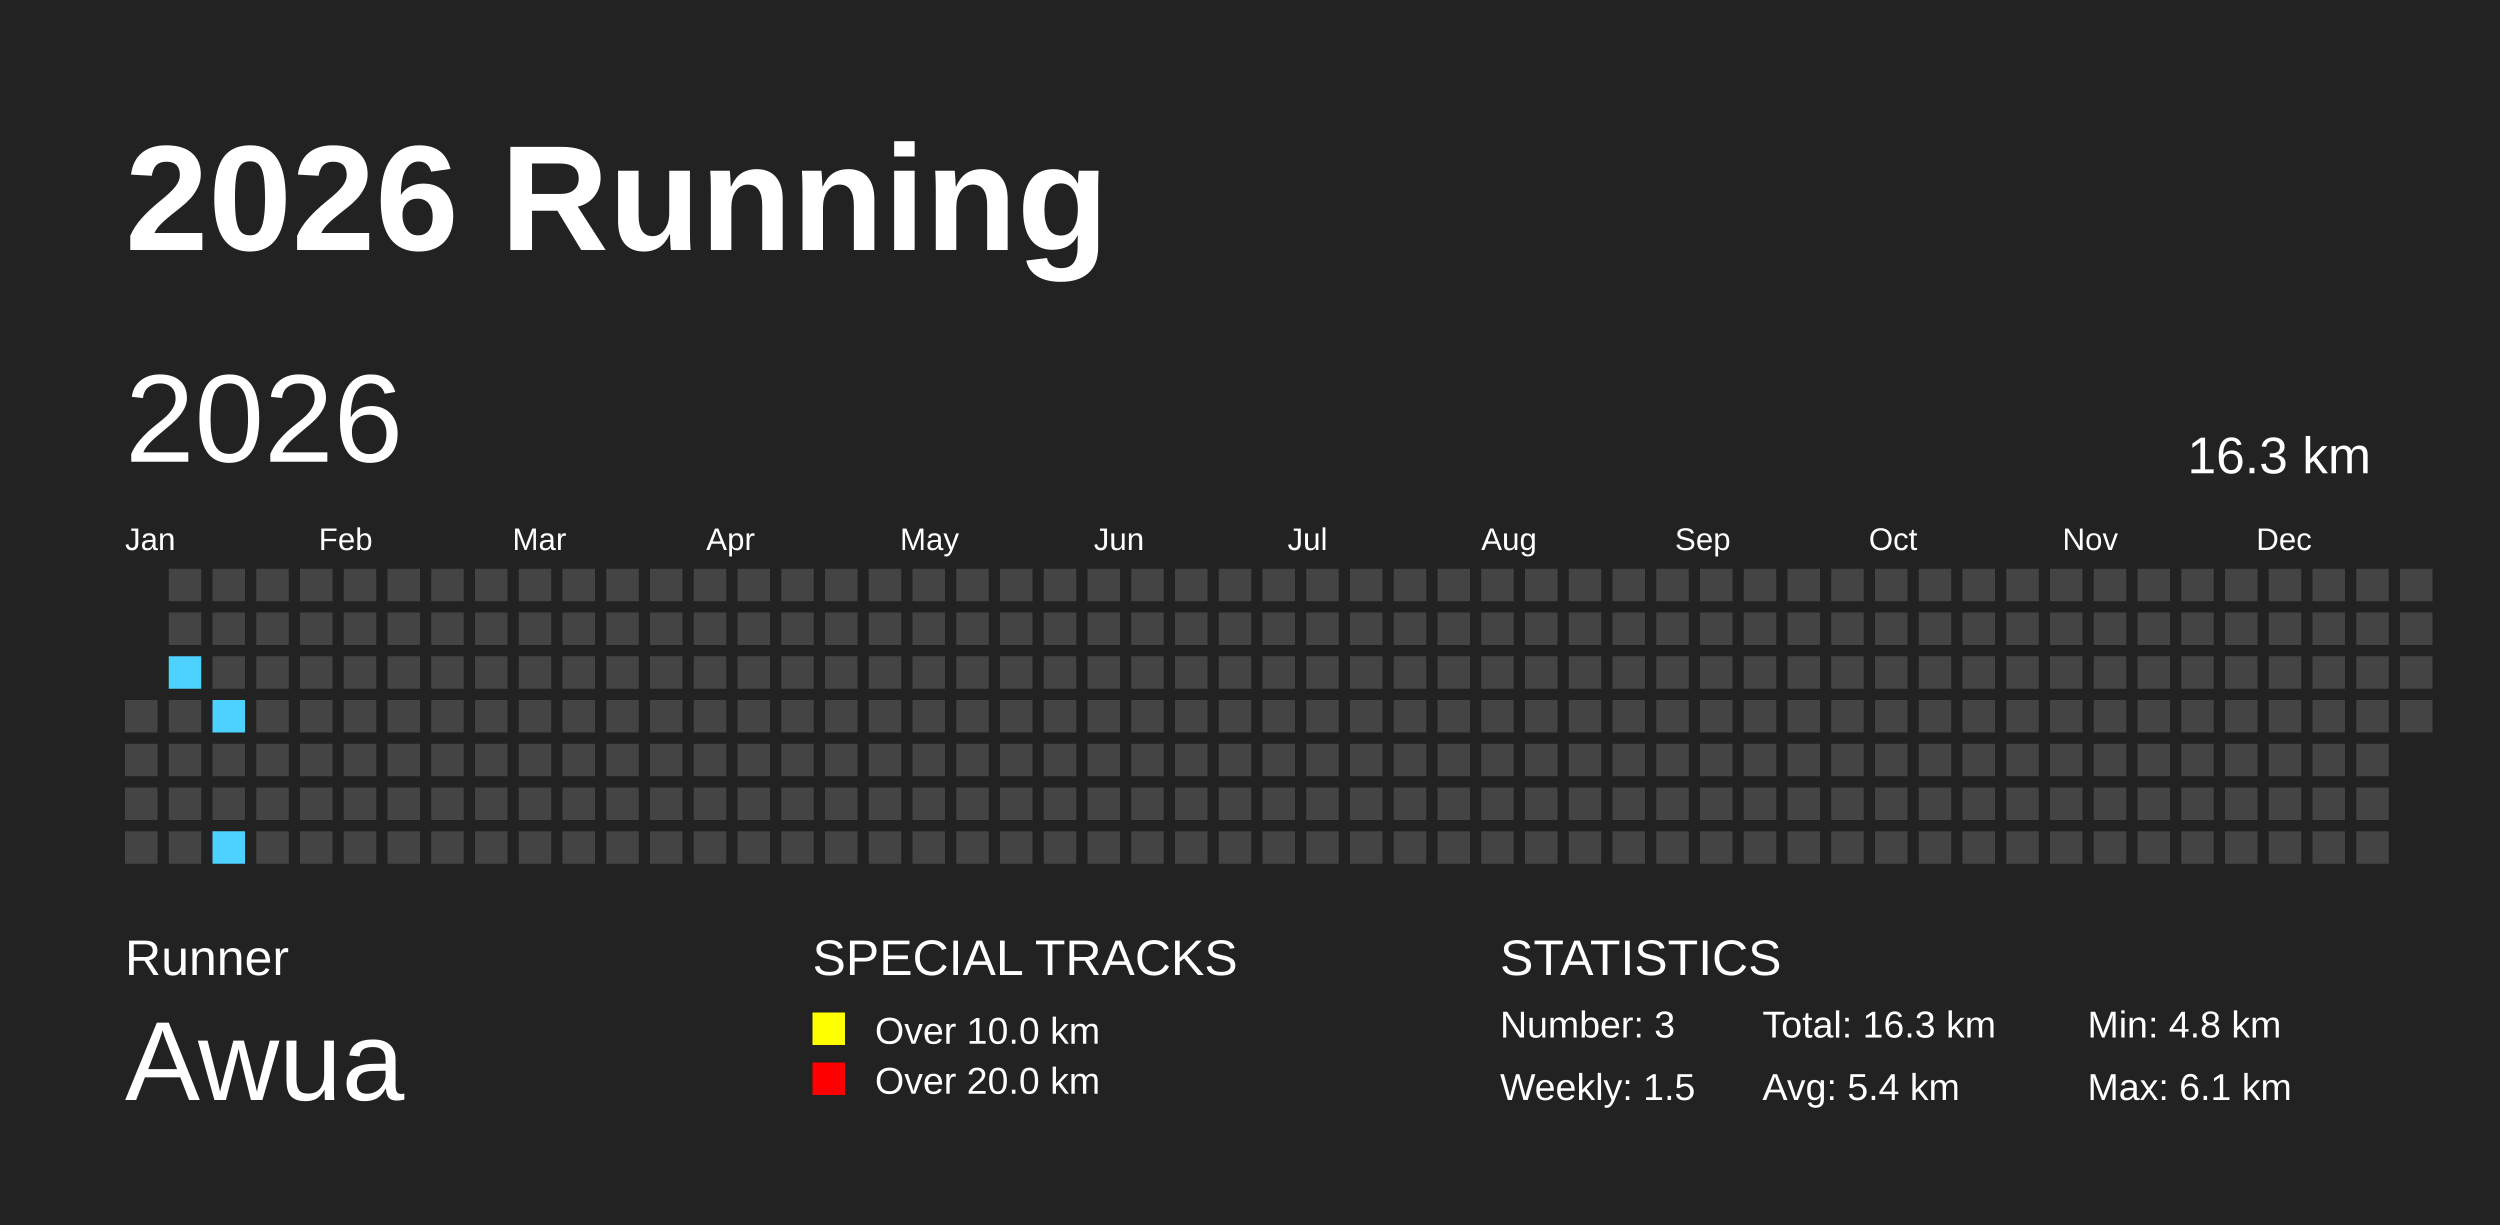
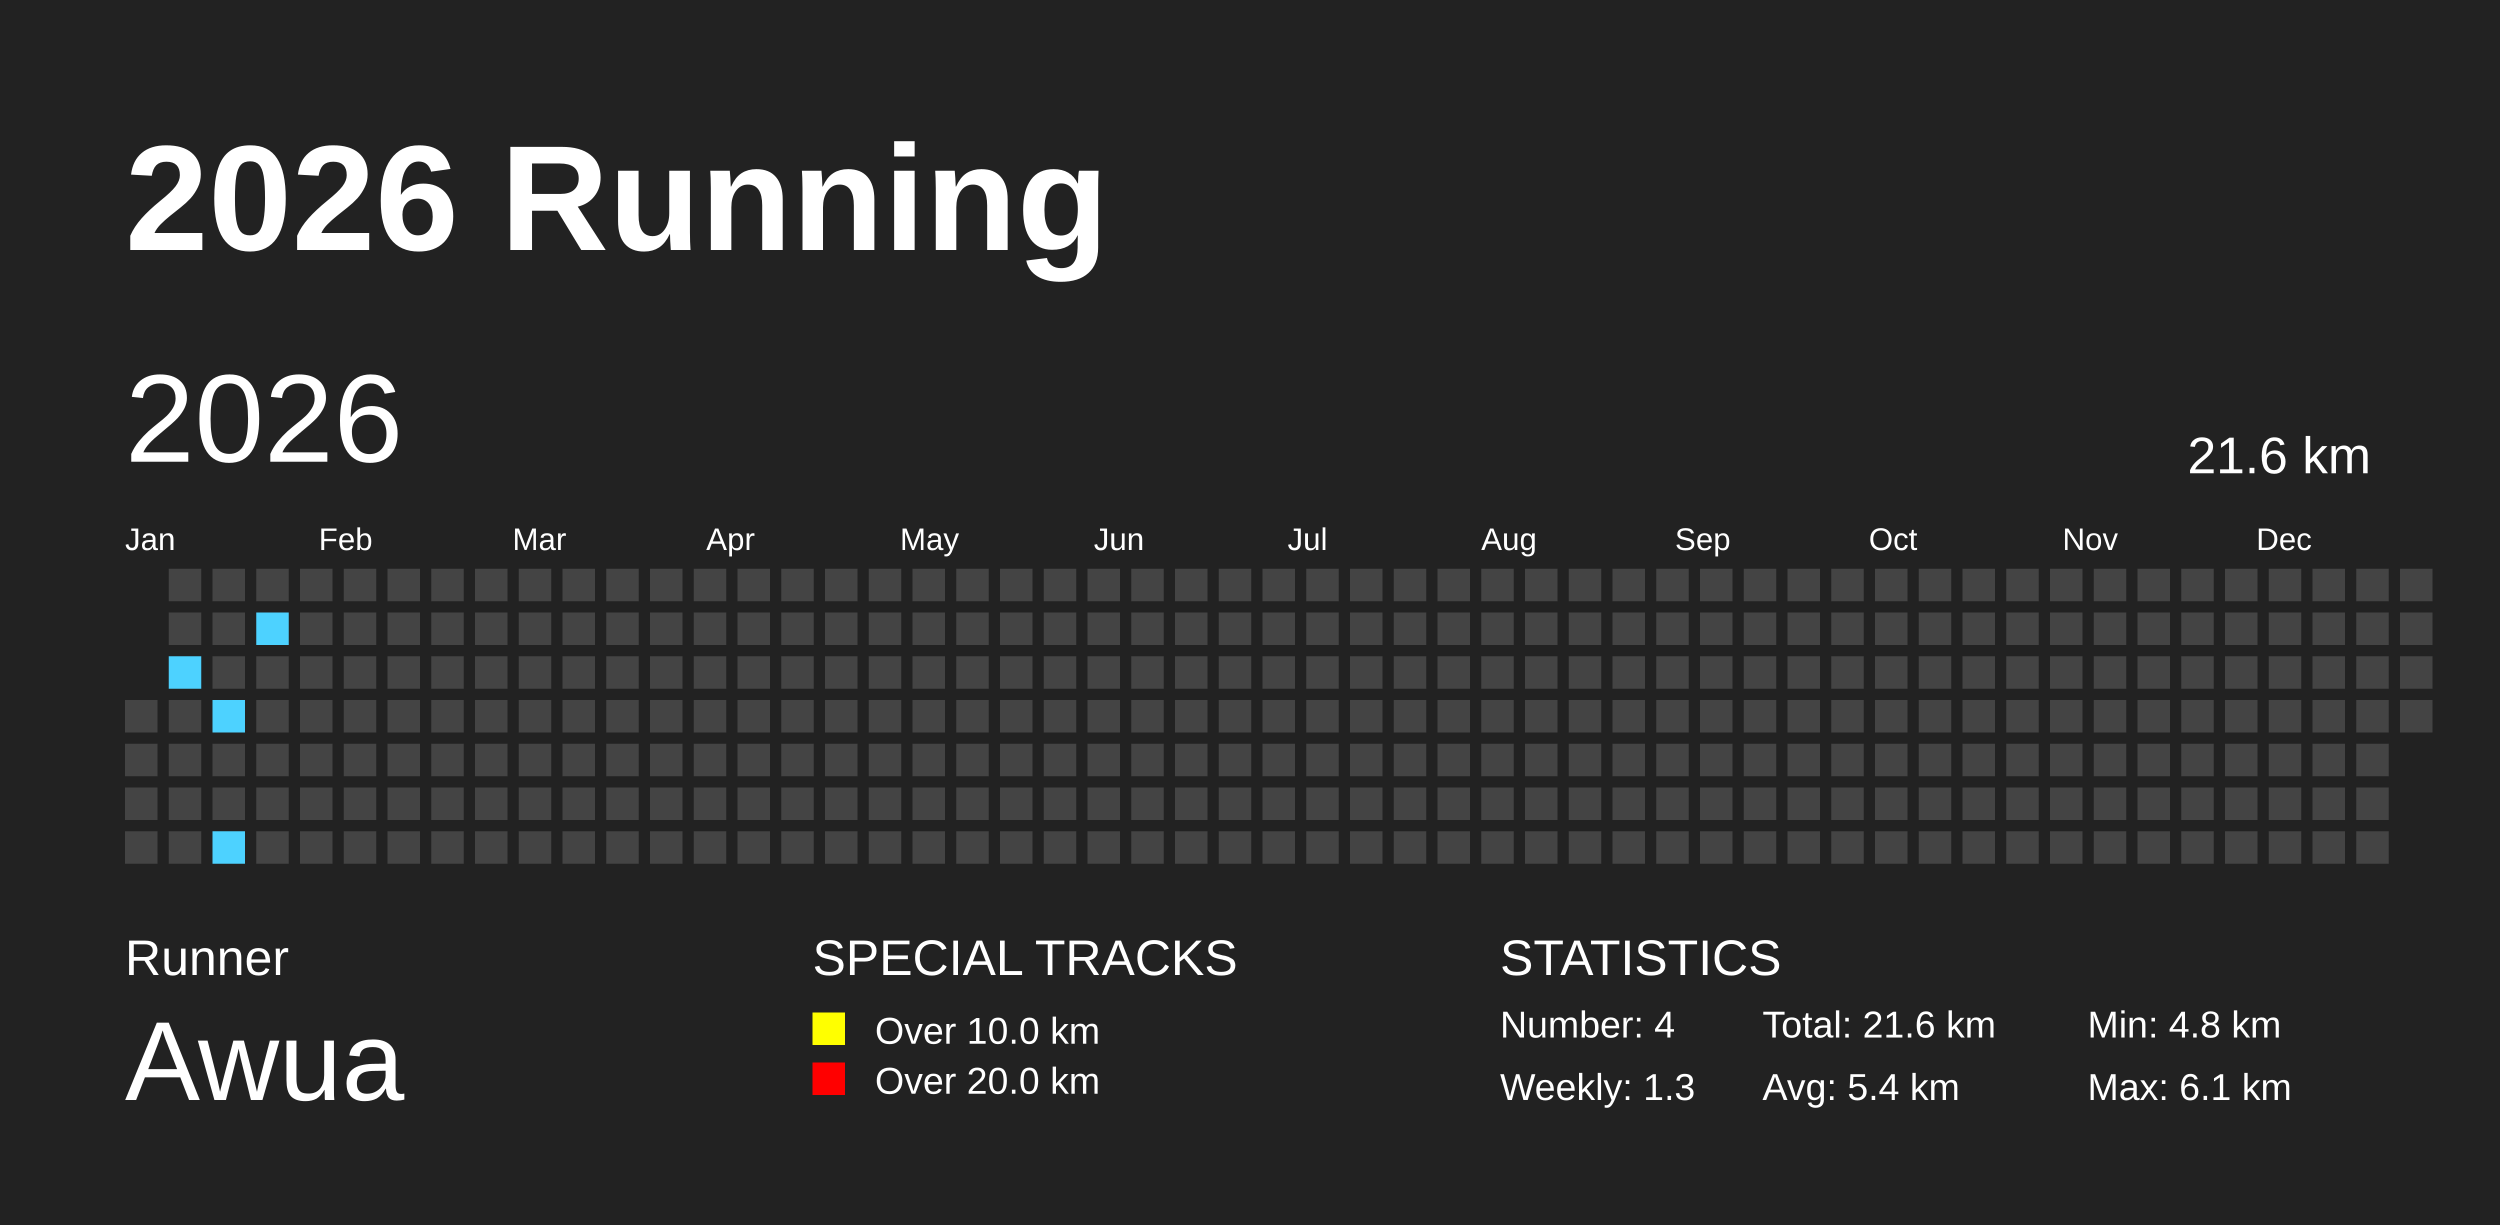
<svg xmlns="http://www.w3.org/2000/svg" baseProfile="full" height="98mm" version="1.1" viewBox="0,0,200,98" width="200mm">
  <defs />
  <rect fill="#222222" height="98" width="200" x="0" y="0" />
  <text fill="#FFFFFF" style="font-size:12px; font-family:Arial; font-weight:bold;" x="10" y="20">2026 Running</text>
  <text fill="#FFFFFF" style="font-size:4px; font-family:Arial" x="10" y="78">Runner</text>
  <text fill="#FFFFFF" style="font-size:9px; font-family:Arial" x="10" y="88">Awua</text>
  <text fill="#FFFFFF" style="font-size:4px; font-family:Arial" x="65" y="78">SPECIAL TRACKS</text>
  <rect fill="yellow" height="2.6" width="2.6" x="65" y="81" />
  <text fill="#FFFFFF" style="font-size:3px; font-family:Arial" x="70" y="83.5">Over 10.0 km</text>
  <rect fill="red" height="2.6" width="2.6" x="65" y="85" />
  <text fill="#FFFFFF" style="font-size:3px; font-family:Arial" x="70" y="87.5">Over 20.0 km</text>
  <text fill="#FFFFFF" style="font-size:4px; font-family:Arial" x="120" y="78">STATISTICS</text>
-   <text fill="#FFFFFF" style="font-size:3px; font-family:Arial" x="120" y="83">Number: 3</text>
-   <text fill="#FFFFFF" style="font-size:3px; font-family:Arial" x="120" y="88">Weekly: 1.5</text>
-   <text fill="#FFFFFF" style="font-size:3px; font-family:Arial" x="141" y="83">Total: 16.3 km</text>
+   <text fill="#FFFFFF" style="font-size:3px; font-family:Arial" x="120" y="83">Number: 4</text>
+   <text fill="#FFFFFF" style="font-size:3px; font-family:Arial" x="120" y="88">Weekly: 1.3</text>
+   <text fill="#FFFFFF" style="font-size:3px; font-family:Arial" x="141" y="83">Total: 21.6 km</text>
  <text fill="#FFFFFF" style="font-size:3px; font-family:Arial" x="141" y="88">Avg: 5.4 km</text>
  <text fill="#FFFFFF" style="font-size:3px; font-family:Arial" x="167" y="83">Min: 4.8 km</text>
  <text fill="#FFFFFF" style="font-size:3px; font-family:Arial" x="167" y="88">Max: 6.1 km</text>
  <text dominant-baseline="hanging" fill="#FFFFFF" style="font-size:10.0px; font-family:Arial;" x="10" y="30">2026</text>
-   <text dominant-baseline="hanging" fill="#FFFFFF" style="font-size:4.125px; font-family:Arial;" x="175" y="35">16.3 km</text>
+   <text dominant-baseline="hanging" fill="#FFFFFF" style="font-size:4.125px; font-family:Arial;" x="175" y="35">21.6 km</text>
  <text fill="#FFFFFF" style="font-size:2.5px; font-family:Arial" x="10.0" y="44">Jan</text>
  <text fill="#FFFFFF" style="font-size:2.5px; font-family:Arial" x="25.5" y="44">Feb</text>
  <text fill="#FFFFFF" style="font-size:2.5px; font-family:Arial" x="41.0" y="44">Mar</text>
  <text fill="#FFFFFF" style="font-size:2.5px; font-family:Arial" x="56.5" y="44">Apr</text>
  <text fill="#FFFFFF" style="font-size:2.5px; font-family:Arial" x="72.0" y="44">May</text>
  <text fill="#FFFFFF" style="font-size:2.5px; font-family:Arial" x="87.5" y="44">Jun</text>
  <text fill="#FFFFFF" style="font-size:2.5px; font-family:Arial" x="103.0" y="44">Jul</text>
  <text fill="#FFFFFF" style="font-size:2.5px; font-family:Arial" x="118.5" y="44">Aug</text>
  <text fill="#FFFFFF" style="font-size:2.5px; font-family:Arial" x="134.0" y="44">Sep</text>
  <text fill="#FFFFFF" style="font-size:2.5px; font-family:Arial" x="149.5" y="44">Oct</text>
  <text fill="#FFFFFF" style="font-size:2.5px; font-family:Arial" x="165.0" y="44">Nov</text>
  <text fill="#FFFFFF" style="font-size:2.5px; font-family:Arial" x="180.5" y="44">Dec</text>
  <rect fill="#444444" height="2.6" width="2.6" x="10.0" y="56.0" />
  <rect fill="#444444" height="2.6" width="2.6" x="10.0" y="59.5" />
  <rect fill="#444444" height="2.6" width="2.6" x="10.0" y="63.0" />
  <rect fill="#444444" height="2.6" width="2.6" x="10.0" y="66.5" />
  <rect fill="#444444" height="2.6" width="2.6" x="13.5" y="45.5" />
  <rect fill="#444444" height="2.6" width="2.6" x="13.5" y="49.0" />
  <rect fill="#4DD2FF" height="2.6" width="2.6" x="13.5" y="52.5" />
  <rect fill="#444444" height="2.6" width="2.6" x="13.5" y="56.0" />
  <rect fill="#444444" height="2.6" width="2.6" x="13.5" y="59.5" />
  <rect fill="#444444" height="2.6" width="2.6" x="13.5" y="63.0" />
  <rect fill="#444444" height="2.6" width="2.6" x="13.5" y="66.5" />
  <rect fill="#444444" height="2.6" width="2.6" x="17.0" y="45.5" />
  <rect fill="#444444" height="2.6" width="2.6" x="17.0" y="49.0" />
  <rect fill="#444444" height="2.6" width="2.6" x="17.0" y="52.5" />
  <rect fill="#4DD2FF" height="2.6" width="2.6" x="17.0" y="56.0" />
  <rect fill="#444444" height="2.6" width="2.6" x="17.0" y="59.5" />
  <rect fill="#444444" height="2.6" width="2.6" x="17.0" y="63.0" />
  <rect fill="#4DD2FF" height="2.6" width="2.6" x="17.0" y="66.5" />
  <rect fill="#444444" height="2.6" width="2.6" x="20.5" y="45.5" />
-   <rect fill="#444444" height="2.6" width="2.6" x="20.5" y="49.0" />
+   <rect fill="#4DD2FF" height="2.6" width="2.6" x="20.5" y="49.0" />
  <rect fill="#444444" height="2.6" width="2.6" x="20.5" y="52.5" />
  <rect fill="#444444" height="2.6" width="2.6" x="20.5" y="56.0" />
  <rect fill="#444444" height="2.6" width="2.6" x="20.5" y="59.5" />
  <rect fill="#444444" height="2.6" width="2.6" x="20.5" y="63.0" />
  <rect fill="#444444" height="2.6" width="2.6" x="20.5" y="66.5" />
  <rect fill="#444444" height="2.6" width="2.6" x="24.0" y="45.5" />
  <rect fill="#444444" height="2.6" width="2.6" x="24.0" y="49.0" />
  <rect fill="#444444" height="2.6" width="2.6" x="24.0" y="52.5" />
  <rect fill="#444444" height="2.6" width="2.6" x="24.0" y="56.0" />
  <rect fill="#444444" height="2.6" width="2.6" x="24.0" y="59.5" />
  <rect fill="#444444" height="2.6" width="2.6" x="24.0" y="63.0" />
  <rect fill="#444444" height="2.6" width="2.6" x="24.0" y="66.5" />
  <rect fill="#444444" height="2.6" width="2.6" x="27.5" y="45.5" />
  <rect fill="#444444" height="2.6" width="2.6" x="27.5" y="49.0" />
  <rect fill="#444444" height="2.6" width="2.6" x="27.5" y="52.5" />
  <rect fill="#444444" height="2.6" width="2.6" x="27.5" y="56.0" />
  <rect fill="#444444" height="2.6" width="2.6" x="27.5" y="59.5" />
  <rect fill="#444444" height="2.6" width="2.6" x="27.5" y="63.0" />
  <rect fill="#444444" height="2.6" width="2.6" x="27.5" y="66.5" />
  <rect fill="#444444" height="2.6" width="2.6" x="31.0" y="45.5" />
  <rect fill="#444444" height="2.6" width="2.6" x="31.0" y="49.0" />
  <rect fill="#444444" height="2.6" width="2.6" x="31.0" y="52.5" />
  <rect fill="#444444" height="2.6" width="2.6" x="31.0" y="56.0" />
  <rect fill="#444444" height="2.6" width="2.6" x="31.0" y="59.5" />
  <rect fill="#444444" height="2.6" width="2.6" x="31.0" y="63.0" />
  <rect fill="#444444" height="2.6" width="2.6" x="31.0" y="66.5" />
  <rect fill="#444444" height="2.6" width="2.6" x="34.5" y="45.5" />
  <rect fill="#444444" height="2.6" width="2.6" x="34.5" y="49.0" />
  <rect fill="#444444" height="2.6" width="2.6" x="34.5" y="52.5" />
  <rect fill="#444444" height="2.6" width="2.6" x="34.5" y="56.0" />
  <rect fill="#444444" height="2.6" width="2.6" x="34.5" y="59.5" />
  <rect fill="#444444" height="2.6" width="2.6" x="34.5" y="63.0" />
  <rect fill="#444444" height="2.6" width="2.6" x="34.5" y="66.5" />
  <rect fill="#444444" height="2.6" width="2.6" x="38.0" y="45.5" />
  <rect fill="#444444" height="2.6" width="2.6" x="38.0" y="49.0" />
  <rect fill="#444444" height="2.6" width="2.6" x="38.0" y="52.5" />
  <rect fill="#444444" height="2.6" width="2.6" x="38.0" y="56.0" />
  <rect fill="#444444" height="2.6" width="2.6" x="38.0" y="59.5" />
  <rect fill="#444444" height="2.6" width="2.6" x="38.0" y="63.0" />
  <rect fill="#444444" height="2.6" width="2.6" x="38.0" y="66.5" />
  <rect fill="#444444" height="2.6" width="2.6" x="41.5" y="45.5" />
  <rect fill="#444444" height="2.6" width="2.6" x="41.5" y="49.0" />
  <rect fill="#444444" height="2.6" width="2.6" x="41.5" y="52.5" />
  <rect fill="#444444" height="2.6" width="2.6" x="41.5" y="56.0" />
  <rect fill="#444444" height="2.6" width="2.6" x="41.5" y="59.5" />
  <rect fill="#444444" height="2.6" width="2.6" x="41.5" y="63.0" />
  <rect fill="#444444" height="2.6" width="2.6" x="41.5" y="66.5" />
  <rect fill="#444444" height="2.6" width="2.6" x="45.0" y="45.5" />
  <rect fill="#444444" height="2.6" width="2.6" x="45.0" y="49.0" />
  <rect fill="#444444" height="2.6" width="2.6" x="45.0" y="52.5" />
  <rect fill="#444444" height="2.6" width="2.6" x="45.0" y="56.0" />
  <rect fill="#444444" height="2.6" width="2.6" x="45.0" y="59.5" />
  <rect fill="#444444" height="2.6" width="2.6" x="45.0" y="63.0" />
  <rect fill="#444444" height="2.6" width="2.6" x="45.0" y="66.5" />
  <rect fill="#444444" height="2.6" width="2.6" x="48.5" y="45.5" />
  <rect fill="#444444" height="2.6" width="2.6" x="48.5" y="49.0" />
  <rect fill="#444444" height="2.6" width="2.6" x="48.5" y="52.5" />
  <rect fill="#444444" height="2.6" width="2.6" x="48.5" y="56.0" />
  <rect fill="#444444" height="2.6" width="2.6" x="48.5" y="59.5" />
  <rect fill="#444444" height="2.6" width="2.6" x="48.5" y="63.0" />
  <rect fill="#444444" height="2.6" width="2.6" x="48.5" y="66.5" />
  <rect fill="#444444" height="2.6" width="2.6" x="52.0" y="45.5" />
  <rect fill="#444444" height="2.6" width="2.6" x="52.0" y="49.0" />
  <rect fill="#444444" height="2.6" width="2.6" x="52.0" y="52.5" />
  <rect fill="#444444" height="2.6" width="2.6" x="52.0" y="56.0" />
  <rect fill="#444444" height="2.6" width="2.6" x="52.0" y="59.5" />
  <rect fill="#444444" height="2.6" width="2.6" x="52.0" y="63.0" />
  <rect fill="#444444" height="2.6" width="2.6" x="52.0" y="66.5" />
  <rect fill="#444444" height="2.6" width="2.6" x="55.5" y="45.5" />
  <rect fill="#444444" height="2.6" width="2.6" x="55.5" y="49.0" />
  <rect fill="#444444" height="2.6" width="2.6" x="55.5" y="52.5" />
  <rect fill="#444444" height="2.6" width="2.6" x="55.5" y="56.0" />
  <rect fill="#444444" height="2.6" width="2.6" x="55.5" y="59.5" />
  <rect fill="#444444" height="2.6" width="2.6" x="55.5" y="63.0" />
  <rect fill="#444444" height="2.6" width="2.6" x="55.5" y="66.5" />
  <rect fill="#444444" height="2.6" width="2.6" x="59.0" y="45.5" />
  <rect fill="#444444" height="2.6" width="2.6" x="59.0" y="49.0" />
  <rect fill="#444444" height="2.6" width="2.6" x="59.0" y="52.5" />
  <rect fill="#444444" height="2.6" width="2.6" x="59.0" y="56.0" />
  <rect fill="#444444" height="2.6" width="2.6" x="59.0" y="59.5" />
  <rect fill="#444444" height="2.6" width="2.6" x="59.0" y="63.0" />
  <rect fill="#444444" height="2.6" width="2.6" x="59.0" y="66.5" />
  <rect fill="#444444" height="2.6" width="2.6" x="62.5" y="45.5" />
  <rect fill="#444444" height="2.6" width="2.6" x="62.5" y="49.0" />
  <rect fill="#444444" height="2.6" width="2.6" x="62.5" y="52.5" />
  <rect fill="#444444" height="2.6" width="2.6" x="62.5" y="56.0" />
  <rect fill="#444444" height="2.6" width="2.6" x="62.5" y="59.5" />
  <rect fill="#444444" height="2.6" width="2.6" x="62.5" y="63.0" />
  <rect fill="#444444" height="2.6" width="2.6" x="62.5" y="66.5" />
  <rect fill="#444444" height="2.6" width="2.6" x="66.0" y="45.5" />
  <rect fill="#444444" height="2.6" width="2.6" x="66.0" y="49.0" />
  <rect fill="#444444" height="2.6" width="2.6" x="66.0" y="52.5" />
  <rect fill="#444444" height="2.6" width="2.6" x="66.0" y="56.0" />
  <rect fill="#444444" height="2.6" width="2.6" x="66.0" y="59.5" />
  <rect fill="#444444" height="2.6" width="2.6" x="66.0" y="63.0" />
  <rect fill="#444444" height="2.6" width="2.6" x="66.0" y="66.5" />
  <rect fill="#444444" height="2.6" width="2.6" x="69.5" y="45.5" />
  <rect fill="#444444" height="2.6" width="2.6" x="69.5" y="49.0" />
  <rect fill="#444444" height="2.6" width="2.6" x="69.5" y="52.5" />
  <rect fill="#444444" height="2.6" width="2.6" x="69.5" y="56.0" />
  <rect fill="#444444" height="2.6" width="2.6" x="69.5" y="59.5" />
  <rect fill="#444444" height="2.6" width="2.6" x="69.5" y="63.0" />
  <rect fill="#444444" height="2.6" width="2.6" x="69.5" y="66.5" />
  <rect fill="#444444" height="2.6" width="2.6" x="73.0" y="45.5" />
  <rect fill="#444444" height="2.6" width="2.6" x="73.0" y="49.0" />
  <rect fill="#444444" height="2.6" width="2.6" x="73.0" y="52.5" />
  <rect fill="#444444" height="2.6" width="2.6" x="73.0" y="56.0" />
  <rect fill="#444444" height="2.6" width="2.6" x="73.0" y="59.5" />
  <rect fill="#444444" height="2.6" width="2.6" x="73.0" y="63.0" />
  <rect fill="#444444" height="2.6" width="2.6" x="73.0" y="66.5" />
  <rect fill="#444444" height="2.6" width="2.6" x="76.5" y="45.5" />
  <rect fill="#444444" height="2.6" width="2.6" x="76.5" y="49.0" />
  <rect fill="#444444" height="2.6" width="2.6" x="76.5" y="52.5" />
  <rect fill="#444444" height="2.6" width="2.6" x="76.5" y="56.0" />
  <rect fill="#444444" height="2.6" width="2.6" x="76.5" y="59.5" />
  <rect fill="#444444" height="2.6" width="2.6" x="76.5" y="63.0" />
  <rect fill="#444444" height="2.6" width="2.6" x="76.5" y="66.5" />
  <rect fill="#444444" height="2.6" width="2.6" x="80.0" y="45.5" />
  <rect fill="#444444" height="2.6" width="2.6" x="80.0" y="49.0" />
  <rect fill="#444444" height="2.6" width="2.6" x="80.0" y="52.5" />
  <rect fill="#444444" height="2.6" width="2.6" x="80.0" y="56.0" />
  <rect fill="#444444" height="2.6" width="2.6" x="80.0" y="59.5" />
  <rect fill="#444444" height="2.6" width="2.6" x="80.0" y="63.0" />
  <rect fill="#444444" height="2.6" width="2.6" x="80.0" y="66.5" />
  <rect fill="#444444" height="2.6" width="2.6" x="83.5" y="45.5" />
  <rect fill="#444444" height="2.6" width="2.6" x="83.5" y="49.0" />
  <rect fill="#444444" height="2.6" width="2.6" x="83.5" y="52.5" />
  <rect fill="#444444" height="2.6" width="2.6" x="83.5" y="56.0" />
  <rect fill="#444444" height="2.6" width="2.6" x="83.5" y="59.5" />
  <rect fill="#444444" height="2.6" width="2.6" x="83.5" y="63.0" />
  <rect fill="#444444" height="2.6" width="2.6" x="83.5" y="66.5" />
  <rect fill="#444444" height="2.6" width="2.6" x="87.0" y="45.5" />
  <rect fill="#444444" height="2.6" width="2.6" x="87.0" y="49.0" />
  <rect fill="#444444" height="2.6" width="2.6" x="87.0" y="52.5" />
  <rect fill="#444444" height="2.6" width="2.6" x="87.0" y="56.0" />
  <rect fill="#444444" height="2.6" width="2.6" x="87.0" y="59.5" />
  <rect fill="#444444" height="2.6" width="2.6" x="87.0" y="63.0" />
  <rect fill="#444444" height="2.6" width="2.6" x="87.0" y="66.5" />
  <rect fill="#444444" height="2.6" width="2.6" x="90.5" y="45.5" />
  <rect fill="#444444" height="2.6" width="2.6" x="90.5" y="49.0" />
  <rect fill="#444444" height="2.6" width="2.6" x="90.5" y="52.5" />
  <rect fill="#444444" height="2.6" width="2.6" x="90.5" y="56.0" />
  <rect fill="#444444" height="2.6" width="2.6" x="90.5" y="59.5" />
  <rect fill="#444444" height="2.6" width="2.6" x="90.5" y="63.0" />
  <rect fill="#444444" height="2.6" width="2.6" x="90.5" y="66.5" />
  <rect fill="#444444" height="2.6" width="2.6" x="94.0" y="45.5" />
  <rect fill="#444444" height="2.6" width="2.6" x="94.0" y="49.0" />
  <rect fill="#444444" height="2.6" width="2.6" x="94.0" y="52.5" />
  <rect fill="#444444" height="2.6" width="2.6" x="94.0" y="56.0" />
  <rect fill="#444444" height="2.6" width="2.6" x="94.0" y="59.5" />
  <rect fill="#444444" height="2.6" width="2.6" x="94.0" y="63.0" />
  <rect fill="#444444" height="2.6" width="2.6" x="94.0" y="66.5" />
  <rect fill="#444444" height="2.6" width="2.6" x="97.5" y="45.5" />
  <rect fill="#444444" height="2.6" width="2.6" x="97.5" y="49.0" />
  <rect fill="#444444" height="2.6" width="2.6" x="97.5" y="52.5" />
  <rect fill="#444444" height="2.6" width="2.6" x="97.5" y="56.0" />
  <rect fill="#444444" height="2.6" width="2.6" x="97.5" y="59.5" />
  <rect fill="#444444" height="2.6" width="2.6" x="97.5" y="63.0" />
  <rect fill="#444444" height="2.6" width="2.6" x="97.5" y="66.5" />
  <rect fill="#444444" height="2.6" width="2.6" x="101.0" y="45.5" />
  <rect fill="#444444" height="2.6" width="2.6" x="101.0" y="49.0" />
  <rect fill="#444444" height="2.6" width="2.6" x="101.0" y="52.5" />
  <rect fill="#444444" height="2.6" width="2.6" x="101.0" y="56.0" />
  <rect fill="#444444" height="2.6" width="2.6" x="101.0" y="59.5" />
  <rect fill="#444444" height="2.6" width="2.6" x="101.0" y="63.0" />
  <rect fill="#444444" height="2.6" width="2.6" x="101.0" y="66.5" />
  <rect fill="#444444" height="2.6" width="2.6" x="104.5" y="45.5" />
  <rect fill="#444444" height="2.6" width="2.6" x="104.5" y="49.0" />
  <rect fill="#444444" height="2.6" width="2.6" x="104.5" y="52.5" />
  <rect fill="#444444" height="2.6" width="2.6" x="104.5" y="56.0" />
  <rect fill="#444444" height="2.6" width="2.6" x="104.5" y="59.5" />
  <rect fill="#444444" height="2.6" width="2.6" x="104.5" y="63.0" />
  <rect fill="#444444" height="2.6" width="2.6" x="104.5" y="66.5" />
  <rect fill="#444444" height="2.6" width="2.6" x="108.0" y="45.5" />
  <rect fill="#444444" height="2.6" width="2.6" x="108.0" y="49.0" />
  <rect fill="#444444" height="2.6" width="2.6" x="108.0" y="52.5" />
  <rect fill="#444444" height="2.6" width="2.6" x="108.0" y="56.0" />
  <rect fill="#444444" height="2.6" width="2.6" x="108.0" y="59.5" />
  <rect fill="#444444" height="2.6" width="2.6" x="108.0" y="63.0" />
  <rect fill="#444444" height="2.6" width="2.6" x="108.0" y="66.5" />
  <rect fill="#444444" height="2.6" width="2.6" x="111.5" y="45.5" />
  <rect fill="#444444" height="2.6" width="2.6" x="111.5" y="49.0" />
  <rect fill="#444444" height="2.6" width="2.6" x="111.5" y="52.5" />
  <rect fill="#444444" height="2.6" width="2.6" x="111.5" y="56.0" />
  <rect fill="#444444" height="2.6" width="2.6" x="111.5" y="59.5" />
  <rect fill="#444444" height="2.6" width="2.6" x="111.5" y="63.0" />
  <rect fill="#444444" height="2.6" width="2.6" x="111.5" y="66.5" />
  <rect fill="#444444" height="2.6" width="2.6" x="115.0" y="45.5" />
  <rect fill="#444444" height="2.6" width="2.6" x="115.0" y="49.0" />
  <rect fill="#444444" height="2.6" width="2.6" x="115.0" y="52.5" />
  <rect fill="#444444" height="2.6" width="2.6" x="115.0" y="56.0" />
  <rect fill="#444444" height="2.6" width="2.6" x="115.0" y="59.5" />
  <rect fill="#444444" height="2.6" width="2.6" x="115.0" y="63.0" />
  <rect fill="#444444" height="2.6" width="2.6" x="115.0" y="66.5" />
  <rect fill="#444444" height="2.6" width="2.6" x="118.5" y="45.5" />
  <rect fill="#444444" height="2.6" width="2.6" x="118.5" y="49.0" />
  <rect fill="#444444" height="2.6" width="2.6" x="118.5" y="52.5" />
  <rect fill="#444444" height="2.6" width="2.6" x="118.5" y="56.0" />
  <rect fill="#444444" height="2.6" width="2.6" x="118.5" y="59.5" />
  <rect fill="#444444" height="2.6" width="2.6" x="118.5" y="63.0" />
  <rect fill="#444444" height="2.6" width="2.6" x="118.5" y="66.5" />
  <rect fill="#444444" height="2.6" width="2.6" x="122.0" y="45.5" />
  <rect fill="#444444" height="2.6" width="2.6" x="122.0" y="49.0" />
  <rect fill="#444444" height="2.6" width="2.6" x="122.0" y="52.5" />
  <rect fill="#444444" height="2.6" width="2.6" x="122.0" y="56.0" />
  <rect fill="#444444" height="2.6" width="2.6" x="122.0" y="59.5" />
  <rect fill="#444444" height="2.6" width="2.6" x="122.0" y="63.0" />
  <rect fill="#444444" height="2.6" width="2.6" x="122.0" y="66.5" />
  <rect fill="#444444" height="2.6" width="2.6" x="125.5" y="45.5" />
  <rect fill="#444444" height="2.6" width="2.6" x="125.5" y="49.0" />
  <rect fill="#444444" height="2.6" width="2.6" x="125.5" y="52.5" />
  <rect fill="#444444" height="2.6" width="2.6" x="125.5" y="56.0" />
  <rect fill="#444444" height="2.6" width="2.6" x="125.5" y="59.5" />
  <rect fill="#444444" height="2.6" width="2.6" x="125.5" y="63.0" />
  <rect fill="#444444" height="2.6" width="2.6" x="125.5" y="66.5" />
  <rect fill="#444444" height="2.6" width="2.6" x="129.0" y="45.5" />
  <rect fill="#444444" height="2.6" width="2.6" x="129.0" y="49.0" />
  <rect fill="#444444" height="2.6" width="2.6" x="129.0" y="52.5" />
  <rect fill="#444444" height="2.6" width="2.6" x="129.0" y="56.0" />
  <rect fill="#444444" height="2.6" width="2.6" x="129.0" y="59.5" />
  <rect fill="#444444" height="2.6" width="2.6" x="129.0" y="63.0" />
  <rect fill="#444444" height="2.6" width="2.6" x="129.0" y="66.5" />
  <rect fill="#444444" height="2.6" width="2.6" x="132.5" y="45.5" />
  <rect fill="#444444" height="2.6" width="2.6" x="132.5" y="49.0" />
  <rect fill="#444444" height="2.6" width="2.6" x="132.5" y="52.5" />
  <rect fill="#444444" height="2.6" width="2.6" x="132.5" y="56.0" />
  <rect fill="#444444" height="2.6" width="2.6" x="132.5" y="59.5" />
  <rect fill="#444444" height="2.6" width="2.6" x="132.5" y="63.0" />
  <rect fill="#444444" height="2.6" width="2.6" x="132.5" y="66.5" />
  <rect fill="#444444" height="2.6" width="2.6" x="136.0" y="45.5" />
  <rect fill="#444444" height="2.6" width="2.6" x="136.0" y="49.0" />
  <rect fill="#444444" height="2.6" width="2.6" x="136.0" y="52.5" />
  <rect fill="#444444" height="2.6" width="2.6" x="136.0" y="56.0" />
  <rect fill="#444444" height="2.6" width="2.6" x="136.0" y="59.5" />
  <rect fill="#444444" height="2.6" width="2.6" x="136.0" y="63.0" />
  <rect fill="#444444" height="2.6" width="2.6" x="136.0" y="66.5" />
  <rect fill="#444444" height="2.6" width="2.6" x="139.5" y="45.5" />
  <rect fill="#444444" height="2.6" width="2.6" x="139.5" y="49.0" />
  <rect fill="#444444" height="2.6" width="2.6" x="139.5" y="52.5" />
  <rect fill="#444444" height="2.6" width="2.6" x="139.5" y="56.0" />
  <rect fill="#444444" height="2.6" width="2.6" x="139.5" y="59.5" />
  <rect fill="#444444" height="2.6" width="2.6" x="139.5" y="63.0" />
  <rect fill="#444444" height="2.6" width="2.6" x="139.5" y="66.5" />
  <rect fill="#444444" height="2.6" width="2.6" x="143.0" y="45.5" />
  <rect fill="#444444" height="2.6" width="2.6" x="143.0" y="49.0" />
  <rect fill="#444444" height="2.6" width="2.6" x="143.0" y="52.5" />
  <rect fill="#444444" height="2.6" width="2.6" x="143.0" y="56.0" />
  <rect fill="#444444" height="2.6" width="2.6" x="143.0" y="59.5" />
  <rect fill="#444444" height="2.6" width="2.6" x="143.0" y="63.0" />
  <rect fill="#444444" height="2.6" width="2.6" x="143.0" y="66.5" />
  <rect fill="#444444" height="2.6" width="2.6" x="146.5" y="45.5" />
  <rect fill="#444444" height="2.6" width="2.6" x="146.5" y="49.0" />
  <rect fill="#444444" height="2.6" width="2.6" x="146.5" y="52.5" />
  <rect fill="#444444" height="2.6" width="2.6" x="146.5" y="56.0" />
  <rect fill="#444444" height="2.6" width="2.6" x="146.5" y="59.5" />
  <rect fill="#444444" height="2.6" width="2.6" x="146.5" y="63.0" />
  <rect fill="#444444" height="2.6" width="2.6" x="146.5" y="66.5" />
  <rect fill="#444444" height="2.6" width="2.6" x="150.0" y="45.5" />
  <rect fill="#444444" height="2.6" width="2.6" x="150.0" y="49.0" />
  <rect fill="#444444" height="2.6" width="2.6" x="150.0" y="52.5" />
  <rect fill="#444444" height="2.6" width="2.6" x="150.0" y="56.0" />
  <rect fill="#444444" height="2.6" width="2.6" x="150.0" y="59.5" />
  <rect fill="#444444" height="2.6" width="2.6" x="150.0" y="63.0" />
  <rect fill="#444444" height="2.6" width="2.6" x="150.0" y="66.5" />
  <rect fill="#444444" height="2.6" width="2.6" x="153.5" y="45.5" />
  <rect fill="#444444" height="2.6" width="2.6" x="153.5" y="49.0" />
  <rect fill="#444444" height="2.6" width="2.6" x="153.5" y="52.5" />
  <rect fill="#444444" height="2.6" width="2.6" x="153.5" y="56.0" />
  <rect fill="#444444" height="2.6" width="2.6" x="153.5" y="59.5" />
  <rect fill="#444444" height="2.6" width="2.6" x="153.5" y="63.0" />
  <rect fill="#444444" height="2.6" width="2.6" x="153.5" y="66.5" />
  <rect fill="#444444" height="2.6" width="2.6" x="157.0" y="45.5" />
  <rect fill="#444444" height="2.6" width="2.6" x="157.0" y="49.0" />
  <rect fill="#444444" height="2.6" width="2.6" x="157.0" y="52.5" />
  <rect fill="#444444" height="2.6" width="2.6" x="157.0" y="56.0" />
  <rect fill="#444444" height="2.6" width="2.6" x="157.0" y="59.5" />
  <rect fill="#444444" height="2.6" width="2.6" x="157.0" y="63.0" />
  <rect fill="#444444" height="2.6" width="2.6" x="157.0" y="66.5" />
  <rect fill="#444444" height="2.6" width="2.6" x="160.5" y="45.5" />
  <rect fill="#444444" height="2.6" width="2.6" x="160.5" y="49.0" />
  <rect fill="#444444" height="2.6" width="2.6" x="160.5" y="52.5" />
  <rect fill="#444444" height="2.6" width="2.6" x="160.5" y="56.0" />
  <rect fill="#444444" height="2.6" width="2.6" x="160.5" y="59.5" />
  <rect fill="#444444" height="2.6" width="2.6" x="160.5" y="63.0" />
  <rect fill="#444444" height="2.6" width="2.6" x="160.5" y="66.5" />
  <rect fill="#444444" height="2.6" width="2.6" x="164.0" y="45.5" />
  <rect fill="#444444" height="2.6" width="2.6" x="164.0" y="49.0" />
  <rect fill="#444444" height="2.6" width="2.6" x="164.0" y="52.5" />
  <rect fill="#444444" height="2.6" width="2.6" x="164.0" y="56.0" />
  <rect fill="#444444" height="2.6" width="2.6" x="164.0" y="59.5" />
  <rect fill="#444444" height="2.6" width="2.6" x="164.0" y="63.0" />
  <rect fill="#444444" height="2.6" width="2.6" x="164.0" y="66.5" />
  <rect fill="#444444" height="2.6" width="2.6" x="167.5" y="45.5" />
  <rect fill="#444444" height="2.6" width="2.6" x="167.5" y="49.0" />
  <rect fill="#444444" height="2.6" width="2.6" x="167.5" y="52.5" />
  <rect fill="#444444" height="2.6" width="2.6" x="167.5" y="56.0" />
  <rect fill="#444444" height="2.6" width="2.6" x="167.5" y="59.5" />
  <rect fill="#444444" height="2.6" width="2.6" x="167.5" y="63.0" />
  <rect fill="#444444" height="2.6" width="2.6" x="167.5" y="66.5" />
  <rect fill="#444444" height="2.6" width="2.6" x="171.0" y="45.5" />
  <rect fill="#444444" height="2.6" width="2.6" x="171.0" y="49.0" />
  <rect fill="#444444" height="2.6" width="2.6" x="171.0" y="52.5" />
  <rect fill="#444444" height="2.6" width="2.6" x="171.0" y="56.0" />
  <rect fill="#444444" height="2.6" width="2.6" x="171.0" y="59.5" />
  <rect fill="#444444" height="2.6" width="2.6" x="171.0" y="63.0" />
  <rect fill="#444444" height="2.6" width="2.6" x="171.0" y="66.5" />
  <rect fill="#444444" height="2.6" width="2.6" x="174.5" y="45.5" />
  <rect fill="#444444" height="2.6" width="2.6" x="174.5" y="49.0" />
  <rect fill="#444444" height="2.6" width="2.6" x="174.5" y="52.5" />
  <rect fill="#444444" height="2.6" width="2.6" x="174.5" y="56.0" />
  <rect fill="#444444" height="2.6" width="2.6" x="174.5" y="59.5" />
  <rect fill="#444444" height="2.6" width="2.6" x="174.5" y="63.0" />
  <rect fill="#444444" height="2.6" width="2.6" x="174.5" y="66.5" />
  <rect fill="#444444" height="2.6" width="2.6" x="178.0" y="45.5" />
  <rect fill="#444444" height="2.6" width="2.6" x="178.0" y="49.0" />
  <rect fill="#444444" height="2.6" width="2.6" x="178.0" y="52.5" />
  <rect fill="#444444" height="2.6" width="2.6" x="178.0" y="56.0" />
  <rect fill="#444444" height="2.6" width="2.6" x="178.0" y="59.5" />
  <rect fill="#444444" height="2.6" width="2.6" x="178.0" y="63.0" />
  <rect fill="#444444" height="2.6" width="2.6" x="178.0" y="66.5" />
  <rect fill="#444444" height="2.6" width="2.6" x="181.5" y="45.5" />
  <rect fill="#444444" height="2.6" width="2.6" x="181.5" y="49.0" />
  <rect fill="#444444" height="2.6" width="2.6" x="181.5" y="52.5" />
  <rect fill="#444444" height="2.6" width="2.6" x="181.5" y="56.0" />
  <rect fill="#444444" height="2.6" width="2.6" x="181.5" y="59.5" />
  <rect fill="#444444" height="2.6" width="2.6" x="181.5" y="63.0" />
  <rect fill="#444444" height="2.6" width="2.6" x="181.5" y="66.5" />
  <rect fill="#444444" height="2.6" width="2.6" x="185.0" y="45.5" />
  <rect fill="#444444" height="2.6" width="2.6" x="185.0" y="49.0" />
  <rect fill="#444444" height="2.6" width="2.6" x="185.0" y="52.5" />
  <rect fill="#444444" height="2.6" width="2.6" x="185.0" y="56.0" />
  <rect fill="#444444" height="2.6" width="2.6" x="185.0" y="59.5" />
  <rect fill="#444444" height="2.6" width="2.6" x="185.0" y="63.0" />
  <rect fill="#444444" height="2.6" width="2.6" x="185.0" y="66.5" />
  <rect fill="#444444" height="2.6" width="2.6" x="188.5" y="45.5" />
  <rect fill="#444444" height="2.6" width="2.6" x="188.5" y="49.0" />
  <rect fill="#444444" height="2.6" width="2.6" x="188.5" y="52.5" />
  <rect fill="#444444" height="2.6" width="2.6" x="188.5" y="56.0" />
  <rect fill="#444444" height="2.6" width="2.6" x="188.5" y="59.5" />
  <rect fill="#444444" height="2.6" width="2.6" x="188.5" y="63.0" />
  <rect fill="#444444" height="2.6" width="2.6" x="188.5" y="66.5" />
  <rect fill="#444444" height="2.6" width="2.6" x="192.0" y="45.5" />
  <rect fill="#444444" height="2.6" width="2.6" x="192.0" y="49.0" />
  <rect fill="#444444" height="2.6" width="2.6" x="192.0" y="52.5" />
  <rect fill="#444444" height="2.6" width="2.6" x="192.0" y="56.0" />
</svg>
